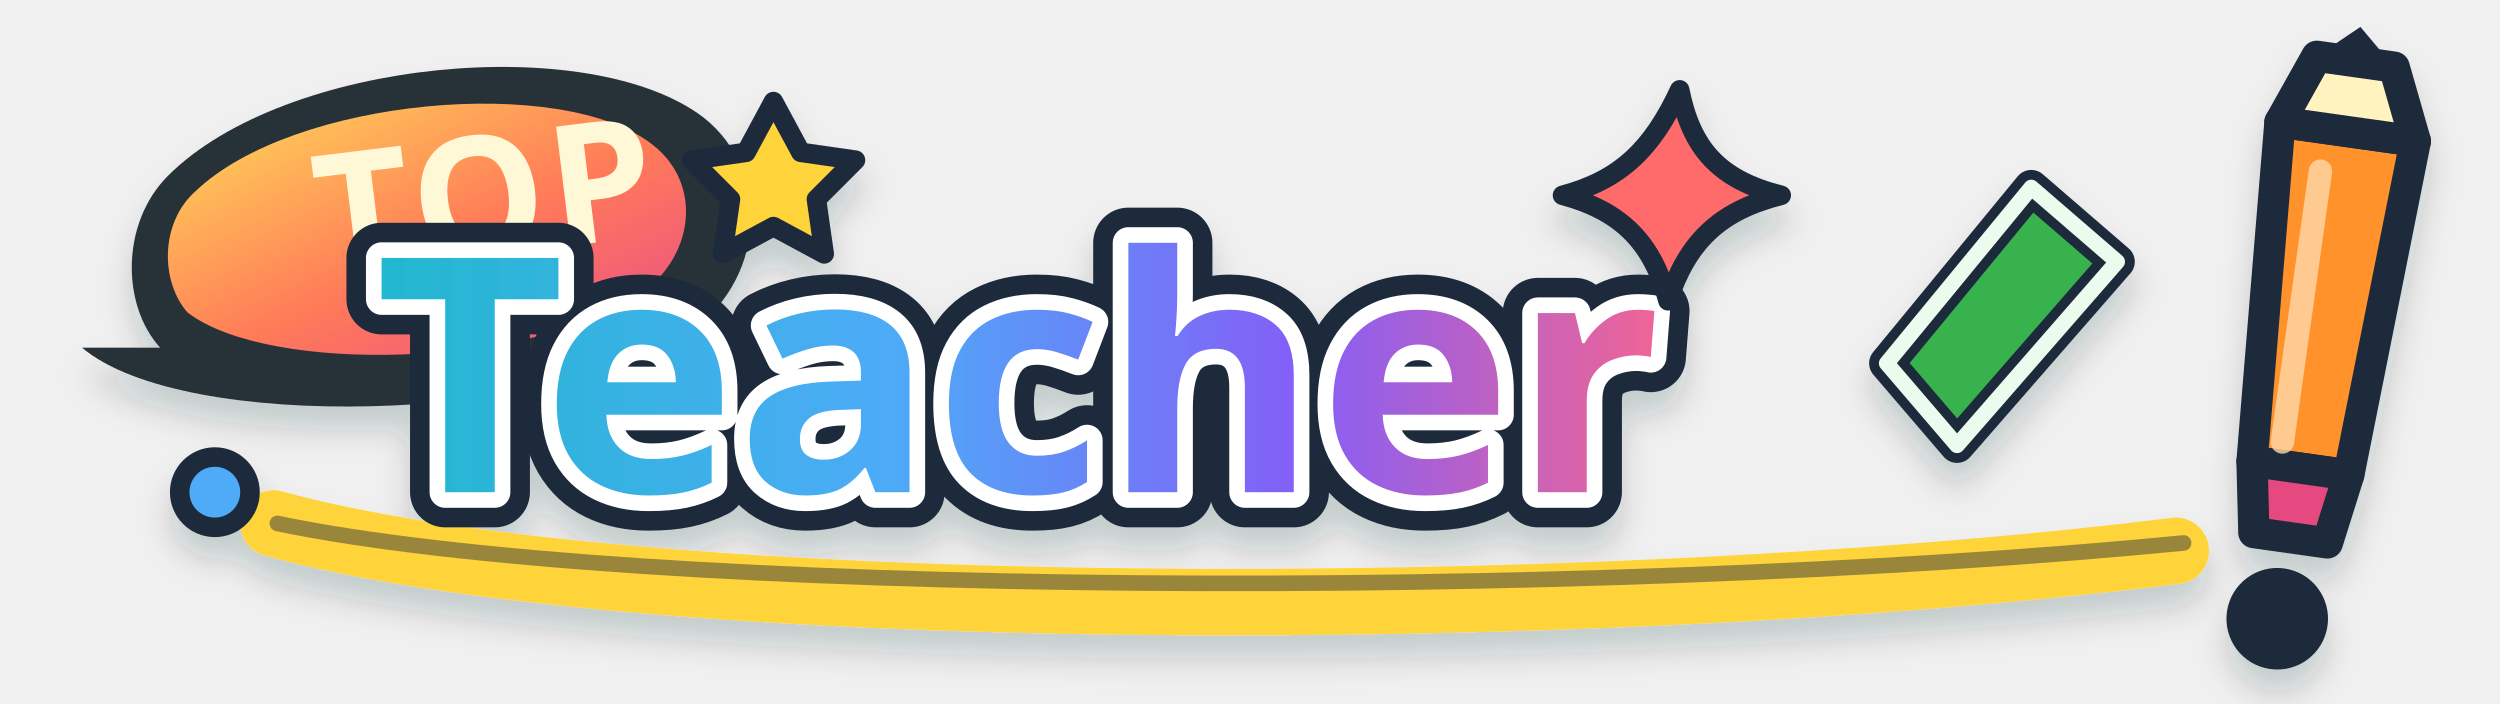
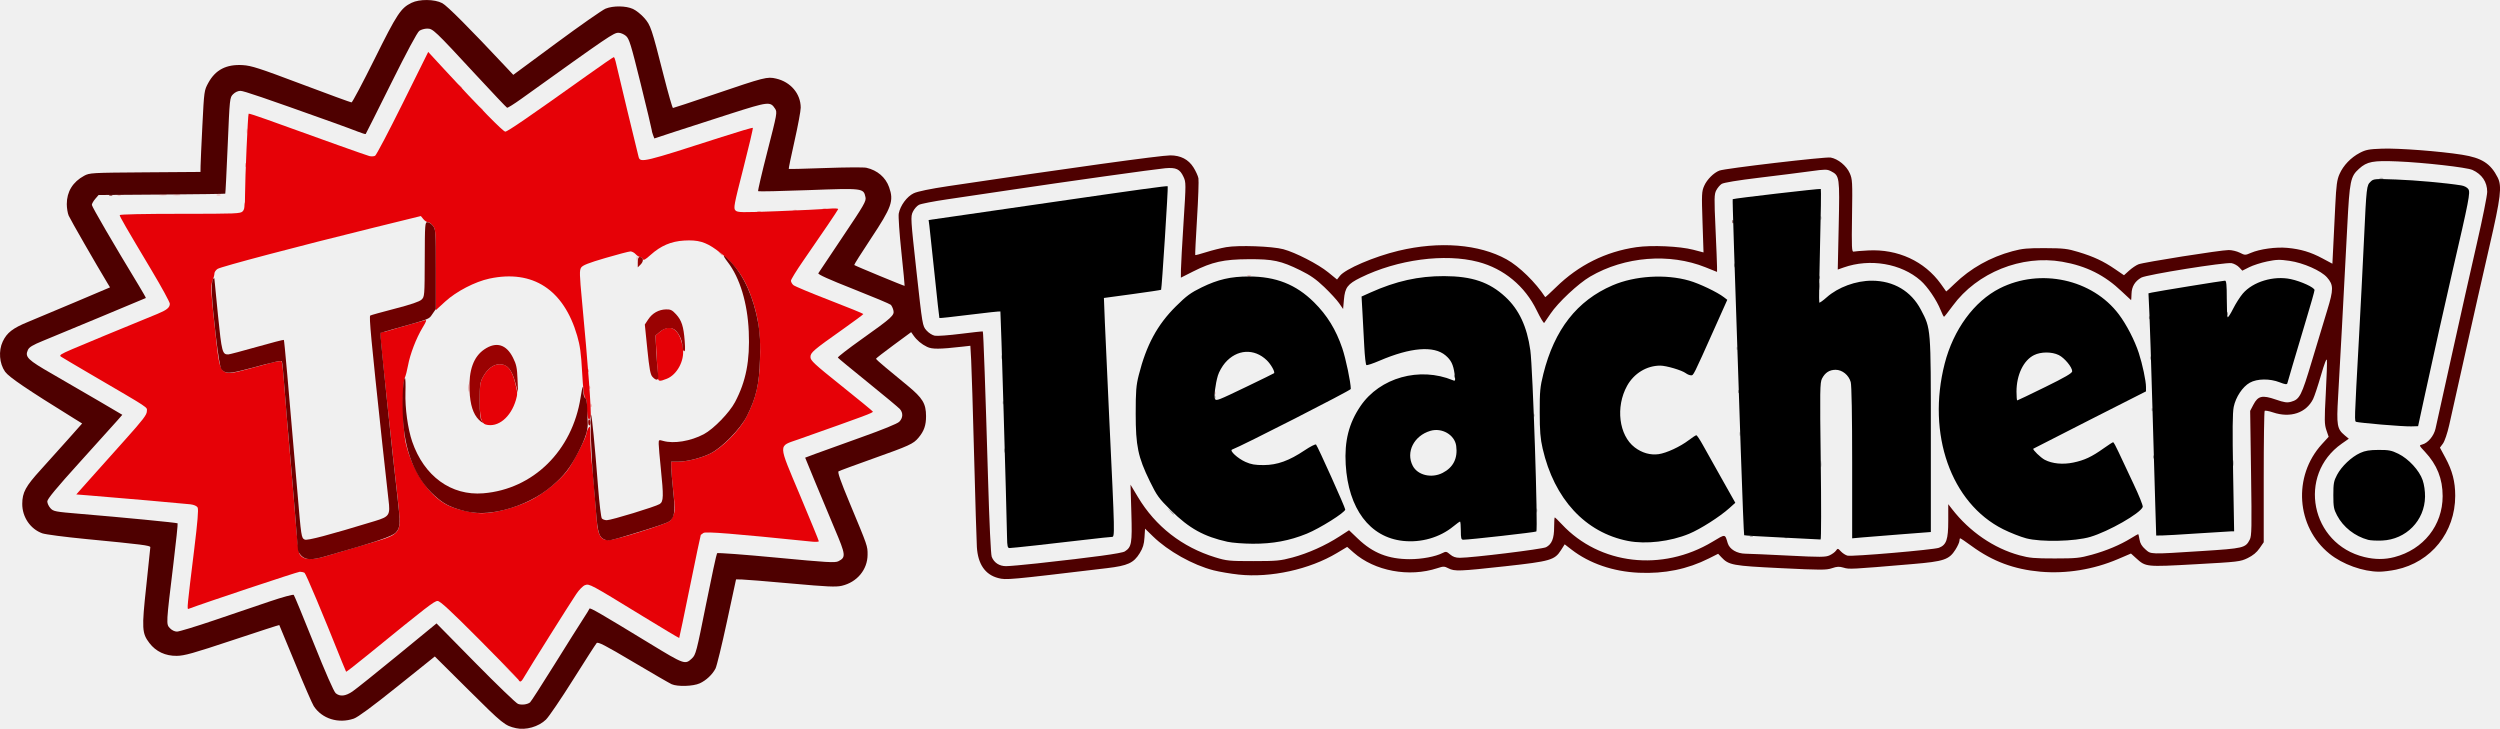
- <svg xmlns="http://www.w3.org/2000/svg" viewBox="0 0 640 180" role="img" aria-labelledby="title desc">
-   <defs>
-     <filter id="soft-shadow" x="-8%" y="-18%" width="116%" height="140%">
-       <feDropShadow dx="0" dy="6" stdDeviation="4" flood-color="#172033" flood-opacity=".18" />
-     </filter>
-     <linearGradient id="top-fill" x1="0" x2="1" y1="0" y2="1">
-       <stop offset="0" stop-color="#ffde59" />
-       <stop offset=".55" stop-color="#ff7a59" />
-       <stop offset="1" stop-color="#e84b8a" />
-     </linearGradient>
-     <linearGradient id="teacher-fill" x1="0" x2="1" y1="0" y2="0">
-       <stop offset="0" stop-color="#22b8cf" />
-       <stop offset=".4" stop-color="#4dabf7" />
-       <stop offset=".72" stop-color="#845ef7" />
-       <stop offset="1" stop-color="#f06595" />
-     </linearGradient>
-   </defs>
-   <g filter="url(#soft-shadow)">
-     <path d="M41 89c-10-11-10-32 2-44 30-30 108-37 137-15 18 14 16 43-5 56-34 22-128 25-154 3Z" fill="#263238" />
-     <path d="M48 80c-7-8-7-23 2-31 25-24 94-30 117-12 13 10 11 29-4 39-28 18-94 20-115 4Z" fill="url(#top-fill)" />
-     <text x="81" y="67" fill="#fff8d6" font-family="Arial Black, Impact, sans-serif" font-size="43" font-weight="900" letter-spacing="1" transform="rotate(-7 112 57)">TOP</text>
-     <path d="M70 134c90 25 334 26 487 7" fill="none" stroke="#ffd43b" stroke-linecap="round" stroke-width="17" />
-     <path d="M71 134c91 19 334 20 488 5" fill="none" stroke="#1e293b" stroke-linecap="round" stroke-width="4" opacity=".45" />
-     <text x="96" y="126" fill="#1e293b" font-family="Arial Black, Impact, sans-serif" font-size="84" font-weight="900" stroke="#1e293b" stroke-linejoin="round" stroke-width="18">Teacher</text>
-     <text x="96" y="126" fill="url(#teacher-fill)" font-family="Arial Black, Impact, sans-serif" font-size="84" font-weight="900" stroke="#ffffff" stroke-linejoin="round" stroke-width="8">Teacher</text>
-     <text x="96" y="126" fill="url(#teacher-fill)" font-family="Arial Black, Impact, sans-serif" font-size="84" font-weight="900">Teacher</text>
-     <path d="M520 48 542 67 501 114 483 93Z" fill="#37b24d" stroke="#1e293b" stroke-linejoin="round" stroke-width="9" />
-     <path d="M520 48 542 67 501 114 483 93Z" fill="none" stroke="#ebfbee" stroke-linejoin="round" stroke-width="4" />
-     <g transform="rotate(8 578 86)">
-       <path d="M576 31h35l-5 87h-25Z" fill="#ff922b" stroke="#1e293b" stroke-linejoin="round" stroke-width="8" />
-       <path d="M576 31h35l-8-18h-20Z" fill="#fff3bf" stroke="#1e293b" stroke-linejoin="round" stroke-width="8" />
-       <path d="M583 13h20l-10-9Z" fill="#1e293b" />
-       <path d="M581 118h25l-3 18h-19Z" fill="#e64980" stroke="#1e293b" stroke-linejoin="round" stroke-width="8" />
-       <circle cx="593" cy="157" r="13" fill="#1e293b" />
-       <path d="M588 42v70" stroke="#ffd8a8" stroke-linecap="round" stroke-width="6" opacity=".8" />
+ <svg xmlns="http://www.w3.org/2000/svg" width="633.285mm" height="184.614mm" viewBox="0 0 633.285 184.614" version="1.1" id="svg1" xml:space="preserve">
+   <defs id="defs1" />
+   <g id="layer1" transform="translate(-622.2972,-24.96529)">
+     <g id="g16">
+       <path style="fill:#eaa5a6" d="m 751.21,194.75 -2.106,-2.205 2.205,2.106 c 2.048,1.956 2.366,2.304 2.106,2.304 -0.055,0 -1.047,-0.992 -2.205,-2.205 z m 20.676,-67.145 c 0.017,-0.411 0.101,-0.495 0.213,-0.213 0.102,0.255 0.089,0.559 -0.028,0.676 -0.117,0.117 -0.201,-0.091 -0.185,-0.463 z m 158.044,-3.175 c 0.017,-0.411 0.101,-0.495 0.213,-0.213 0.102,0.255 0.089,0.559 -0.028,0.676 -0.117,0.117 -0.201,-0.091 -0.185,-0.463 z m -189.021,-1.205 c 0,-0.873 0.069,-1.23 0.153,-0.794 0.084,0.437 0.084,1.151 0,1.587 -0.084,0.437 -0.153,0.079 -0.153,-0.794 z m 30.623,-0.206 c 0.017,-0.411 0.101,-0.495 0.213,-0.213 0.102,0.255 0.089,0.559 -0.028,0.676 -0.117,0.117 -0.201,-0.091 -0.185,-0.463 z m -0.353,-4.233 c 0.017,-0.411 0.101,-0.495 0.213,-0.213 0.102,0.255 0.089,0.559 -0.028,0.676 -0.117,0.117 -0.201,-0.091 -0.185,-0.463 z M 938.281,94.769 c 0.243,-0.098 0.639,-0.098 0.882,0 0.243,0.098 0.044,0.178 -0.441,0.178 -0.485,0 -0.684,-0.08 -0.441,-0.178 z M 783.556,90.416 c 0,-0.485 0.08,-0.684 0.178,-0.441 0.098,0.243 0.098,0.639 0,0.882 -0.098,0.243 -0.178,0.044 -0.178,-0.441 z m 204.298,-0.244 c 0.343,-0.089 0.82,-0.084 1.058,0.013 0.239,0.097 -0.042,0.17 -0.624,0.163 -0.582,-0.007 -0.777,-0.086 -0.434,-0.176 z M 804.622,89.093 c -0.439,-0.56 -0.426,-0.572 0.133,-0.133 0.588,0.461 0.775,0.751 0.484,0.751 -0.073,0 -0.351,-0.278 -0.617,-0.617 z m 9.482,-10.552 c 0.243,-0.098 0.639,-0.098 0.882,0 0.243,0.098 0.044,0.178 -0.441,0.178 -0.485,0 -0.683,-0.08 -0.441,-0.178 z m 9.172,-0.353 c 0.243,-0.098 0.639,-0.098 0.882,0 0.243,0.098 0.044,0.178 -0.441,0.178 -0.485,0 -0.684,-0.08 -0.441,-0.178 z M 684.099,77.011 c 0,-0.679 0.073,-0.957 0.161,-0.617 0.089,0.34 0.089,0.895 0,1.235 -0.089,0.34 -0.161,0.062 -0.161,-0.617 z m 146.586,0.825 c 0.243,-0.098 0.639,-0.098 0.882,0 0.243,0.098 0.044,0.178 -0.441,0.178 -0.485,0 -0.684,-0.08 -0.441,-0.178 z M 652.201,74.3 c 0.255,-0.102 0.559,-0.089 0.676,0.028 0.117,0.117 -0.091,0.201 -0.463,0.185 -0.411,-0.017 -0.495,-0.101 -0.213,-0.213 z m 10.561,-0.008 c 0.437,-0.084 1.151,-0.084 1.587,0 0.437,0.084 0.079,0.153 -0.794,0.153 -0.873,0 -1.23,-0.069 -0.794,-0.153 z m 3.528,0 c 0.437,-0.084 1.151,-0.084 1.587,0 0.437,0.084 0.079,0.153 -0.794,0.153 -0.873,0 -1.23,-0.069 -0.794,-0.153 z m 10.936,0.015 c 0.243,-0.098 0.639,-0.098 0.882,0 0.243,0.098 0.044,0.178 -0.441,0.178 -0.485,0 -0.684,-0.08 -0.441,-0.178 z m 7.199,-7.527 c 0,-0.485 0.08,-0.684 0.178,-0.441 0.098,0.243 0.098,0.639 0,0.882 -0.098,0.243 -0.178,0.044 -0.178,-0.441 z m 0.366,-8.643 c 0.007,-0.582 0.086,-0.777 0.176,-0.434 0.089,0.343 0.084,0.819 -0.013,1.058 -0.097,0.239 -0.17,-0.042 -0.163,-0.624 z m 59.153,-5.733 c -0.439,-0.56 -0.426,-0.572 0.133,-0.133 0.34,0.266 0.617,0.544 0.617,0.617 0,0.29 -0.29,0.103 -0.751,-0.484 z m -5.292,-5.644 c -0.439,-0.56 -0.426,-0.572 0.133,-0.133 0.34,0.266 0.617,0.544 0.617,0.617 0,0.29 -0.29,0.103 -0.751,-0.484 z" id="path14" />
+       <path style="fill:#a29f9f" d="m 1074.476,161.084 c 0.255,-0.102 0.559,-0.089 0.676,0.028 0.117,0.117 -0.091,0.201 -0.463,0.185 -0.411,-0.017 -0.495,-0.101 -0.213,-0.213 z m -8.819,-0.353 c 0.255,-0.102 0.559,-0.089 0.676,0.028 0.117,0.117 -0.091,0.201 -0.463,0.185 -0.411,-0.017 -0.495,-0.101 -0.213,-0.213 z m -146.899,-6.197 -0.672,-0.794 0.794,0.672 c 0.746,0.632 0.954,0.915 0.672,0.915 -0.067,0 -0.424,-0.357 -0.794,-0.794 z m 92.693,-0.265 c 0,-0.485 0.08,-0.684 0.178,-0.441 0.098,0.243 0.098,0.639 0,0.882 -0.098,0.243 -0.178,0.044 -0.178,-0.441 z m 72,-11.818 c 0,-0.776 0.076,-1.052 0.161,-0.613 0.084,0.439 0.081,1.074 -0.01,1.411 -0.088,0.337 -0.157,-0.022 -0.153,-0.798 z m 104.415,-0.176 c 0,-0.679 0.073,-0.957 0.161,-0.617 0.089,0.34 0.089,0.895 0,1.235 -0.089,0.34 -0.161,0.062 -0.161,-0.617 z m -20.162,-1.617 c 0.017,-0.411 0.101,-0.495 0.213,-0.213 0.102,0.255 0.089,0.559 -0.028,0.676 -0.117,0.117 -0.201,-0.091 -0.185,-0.463 z m -291.014,-1.558 c 0,-0.485 0.08,-0.684 0.178,-0.441 0.098,0.243 0.098,0.639 0,0.882 -0.098,0.243 -0.178,0.044 -0.178,-0.441 z m 186.267,-4.233 c 0,-0.485 0.08,-0.684 0.178,-0.441 0.098,0.243 0.098,0.639 0,0.882 -0.098,0.243 -0.178,0.044 -0.178,-0.441 z m -52.239,-4.792 c 0.017,-0.411 0.101,-0.495 0.213,-0.213 0.102,0.255 0.089,0.559 -0.028,0.676 -0.117,0.117 -0.201,-0.091 -0.185,-0.463 z m 156.633,-1.411 c 0.017,-0.411 0.101,-0.495 0.213,-0.213 0.102,0.255 0.089,0.559 -0.028,0.676 -0.117,0.117 -0.201,-0.091 -0.185,-0.463 z m -291.042,-1.764 c 0.017,-0.411 0.101,-0.495 0.213,-0.213 0.102,0.255 0.089,0.559 -0.028,0.676 -0.117,0.117 -0.201,-0.091 -0.185,-0.463 z m 53.622,-1.411 c 0.017,-0.411 0.101,-0.495 0.213,-0.213 0.102,0.255 0.089,0.559 -0.028,0.676 -0.117,0.117 -0.201,-0.091 -0.185,-0.463 z m 132.644,-1.411 c 0.017,-0.411 0.101,-0.495 0.213,-0.213 0.102,0.255 0.089,0.559 -0.028,0.676 -0.117,0.117 -0.201,-0.091 -0.185,-0.463 z m -71.967,-3.881 c 0.017,-0.411 0.101,-0.495 0.213,-0.213 0.102,0.255 0.089,0.559 -0.028,0.676 -0.117,0.117 -0.201,-0.091 -0.185,-0.463 z m -114.625,-4.733 c 0,-0.485 0.08,-0.684 0.178,-0.441 0.098,0.243 0.098,0.639 0,0.882 -0.098,0.243 -0.178,0.044 -0.178,-0.441 z m 291.014,0.147 c 0.017,-0.411 0.101,-0.495 0.213,-0.213 0.102,0.255 0.089,0.559 -0.028,0.676 -0.117,0.117 -0.201,-0.091 -0.185,-0.463 z m -104.775,-2.469 c 0.017,-0.411 0.101,-0.495 0.213,-0.213 0.102,0.255 0.089,0.559 -0.028,0.676 -0.117,0.117 -0.201,-0.091 -0.185,-0.463 z m 104.422,-7.761 c 0.017,-0.411 0.101,-0.495 0.213,-0.213 0.102,0.255 0.089,0.559 -0.028,0.676 -0.117,0.117 -0.201,-0.091 -0.185,-0.463 z m 19.756,-1.058 c 0.017,-0.411 0.101,-0.495 0.213,-0.213 0.102,0.255 0.089,0.559 -0.028,0.676 -0.117,0.117 -0.201,-0.091 -0.185,-0.463 z m -103.296,-6.85 c 0,-0.873 0.069,-1.23 0.153,-0.794 0.084,0.437 0.084,1.151 0,1.587 -0.084,0.437 -0.153,0.079 -0.153,-0.794 z m -0.068,-2.322 c 0.017,-0.411 0.101,-0.495 0.213,-0.213 0.102,0.255 0.089,0.559 -0.028,0.676 -0.117,0.117 -0.201,-0.091 -0.185,-0.463 z m -21.492,-2.969 c 0,-0.485 0.08,-0.684 0.178,-0.441 0.098,0.243 0.098,0.639 0,0.882 -0.098,0.243 -0.178,0.044 -0.178,-0.441 z M 1083.417,80.186 c 0,-0.485 0.08,-0.684 0.178,-0.441 0.098,0.243 0.098,0.639 0,0.882 -0.098,0.243 -0.178,0.044 -0.178,-0.441 z m 141.673,-10.111 c 0.243,-0.098 0.639,-0.098 0.882,0 0.242,0.098 0.044,0.178 -0.441,0.178 -0.485,0 -0.683,-0.08 -0.441,-0.178 z" id="path13" />
+       <path style="fill:#e60107" d="m 753.605,197.131 c -0.163,-0.292 -4.644,-4.895 -9.957,-10.231 -7.262,-7.292 -9.87,-9.701 -10.503,-9.701 -0.828,0 -2.691,1.438 -17.317,13.361 -3.167,2.582 -5.801,4.641 -5.852,4.575 -0.051,-0.066 -0.506,-1.152 -1.01,-2.414 -4.993,-12.49 -9.168,-22.419 -9.523,-22.644 -0.239,-0.152 -0.77,-0.278 -1.181,-0.281 -0.539,-0.004 -24.414,7.955 -28.204,9.402 -0.425,0.162 -0.387,-0.235 1.448,-15.176 0.841,-6.847 1.102,-10.022 0.86,-10.474 -0.221,-0.413 -0.89,-0.715 -1.845,-0.834 -1.416,-0.176 -19.038,-1.717 -25.783,-2.254 l -3.118,-0.248 3.471,-3.898 c 1.909,-2.144 5.932,-6.644 8.939,-9.999 4.487,-5.006 5.468,-6.291 5.468,-7.16 0,-1.169 1.354,-0.279 -14.64,-9.629 -3.59,-2.098 -6.795,-3.998 -7.122,-4.222 -0.504,-0.344 -0.068,-0.633 2.822,-1.876 2.829,-1.216 12.414,-5.184 21.586,-8.934 2.384,-0.975 3.176,-1.618 3.173,-2.579 -10e-4,-0.406 -2.088,-4.232 -4.637,-8.5 -6.476,-10.843 -8.061,-13.589 -8.061,-13.963 0,-0.193 6.205,-0.325 15.291,-0.325 14.366,0 15.326,-0.039 15.875,-0.645 0.461,-0.509 0.584,-1.383 0.584,-4.142 0,-4.172 0.716,-20.376 0.91,-20.577 0.074,-0.077 2.162,0.593 4.64,1.49 14.149,5.123 25.185,9.054 25.964,9.25 0.49,0.123 1.138,0.085 1.441,-0.085 0.303,-0.169 3.452,-6.155 6.998,-13.302 l 6.448,-12.993 4.022,4.362 c 9.023,9.786 14.942,15.827 15.505,15.827 0.564,0 6.11,-3.809 20.803,-14.288 3.537,-2.522 6.537,-4.586 6.667,-4.586 0.13,0 0.338,0.476 0.464,1.058 0.315,1.463 5.622,23.492 5.843,24.253 0.437,1.506 1.294,1.299 21.058,-5.082 4.233,-1.367 7.774,-2.407 7.868,-2.313 0.095,0.095 -0.988,4.708 -2.405,10.252 -2.396,9.374 -2.536,10.121 -1.994,10.664 0.534,0.535 1.433,0.551 10.76,0.189 5.597,-0.217 11.348,-0.495 12.779,-0.616 1.631,-0.138 2.553,-0.092 2.469,0.122 -0.146,0.376 -4.044,6.132 -8.864,13.087 -1.698,2.45 -3.087,4.713 -3.087,5.028 0,0.316 0.278,0.814 0.617,1.107 0.34,0.293 4.467,2.019 9.172,3.836 4.705,1.816 8.552,3.387 8.549,3.49 -0.003,0.103 -2.251,1.775 -4.995,3.716 -7.771,5.494 -8.404,6.036 -8.404,7.188 0,0.877 0.948,1.756 7.849,7.275 4.317,3.452 7.894,6.389 7.949,6.526 0.122,0.304 -1.453,0.892 -18.916,7.069 -5.124,1.812 -5.159,0.745 0.456,14.113 2.628,6.258 4.779,11.506 4.779,11.662 0,0.157 -0.754,0.208 -1.676,0.113 -20.116,-2.06 -27.015,-2.611 -27.554,-2.2 -0.319,0.243 -0.619,0.46 -0.667,0.482 -0.048,0.022 -1.277,5.887 -2.732,13.033 -1.455,7.146 -2.686,13.033 -2.735,13.081 -0.05,0.048 -4.218,-2.439 -9.262,-5.528 -13.329,-8.162 -13.489,-8.248 -14.593,-7.859 -0.523,0.184 -1.495,1.17 -2.226,2.258 -1.708,2.542 -11.921,18.795 -13.017,20.715 -0.928,1.625 -1.193,1.781 -1.645,0.972 z m -49.12,-31.175 c 1.257,-0.363 4.19,-1.23 6.519,-1.926 2.328,-0.696 5.662,-1.681 7.408,-2.189 4.085,-1.188 5.115,-2.16 5.115,-4.828 0,-1.007 -0.234,-3.743 -0.519,-6.08 -0.837,-6.845 -4.41,-40.452 -4.418,-41.555 -0.001,-0.146 0.231,-0.265 0.515,-0.265 0.284,0 1.197,-0.221 2.028,-0.492 0.831,-0.27 3.02,-0.911 4.863,-1.424 1.843,-0.513 3.631,-1.017 3.973,-1.121 0.48,-0.146 0.339,0.278 -0.621,1.865 -1.609,2.659 -3.179,6.746 -3.702,9.638 -0.228,1.261 -0.6,2.674 -0.826,3.14 -0.714,1.47 -0.539,13.072 0.248,16.439 1.64,7.014 5.877,13.364 10.486,15.716 2.171,1.108 6.339,2.099 8.822,2.099 3.153,0 8.432,-1.386 12.096,-3.176 3.322,-1.623 7.664,-5.11 9.579,-7.692 1.422,-1.918 4.741,-8.322 4.76,-9.184 0.007,-0.322 0.239,-0.982 0.517,-1.467 0.464,-0.811 0.505,-0.611 0.517,2.502 0.007,1.861 0.162,4.639 0.344,6.174 0.299,2.512 0.591,5.871 1.299,14.91 0.281,3.59 1.057,4.801 3.038,4.745 1.802,-0.051 14.363,-3.984 15.406,-4.824 0.273,-0.22 0.711,-0.913 0.973,-1.542 0.405,-0.968 0.396,-1.877 -0.055,-5.943 -0.293,-2.64 -0.532,-5.42 -0.532,-6.178 v -1.377 l 1.676,-0.005 c 2.26,-0.007 5.709,-0.855 8.121,-1.995 3.038,-1.437 7.452,-5.867 9.207,-9.239 2.406,-4.625 3.283,-8.216 3.487,-14.287 0.215,-6.363 -0.277,-10.404 -1.85,-15.219 -1.932,-5.911 -4.535,-9.568 -9.225,-12.96 -2.745,-1.985 -4.64,-2.523 -8.15,-2.313 -3.296,0.197 -5.909,1.318 -8.499,3.647 -1.339,1.204 -1.794,1.447 -1.95,1.042 -0.112,-0.291 -0.421,-0.528 -0.688,-0.528 -0.267,0 -0.773,-0.318 -1.124,-0.706 -0.351,-0.388 -0.942,-0.706 -1.312,-0.706 -0.371,0 -3.221,0.747 -6.335,1.66 -4.316,1.266 -5.782,1.844 -6.169,2.435 -0.445,0.679 -0.418,1.728 0.221,8.482 1.536,16.244 2.433,28.303 2.176,29.262 -0.417,1.56 -0.909,0.354 -0.92,-2.253 -0.005,-1.371 -0.175,-2.321 -0.445,-2.487 -0.296,-0.183 -0.544,-2.239 -0.775,-6.425 -0.269,-4.877 -0.53,-6.813 -1.26,-9.318 -3.404,-11.686 -11.241,-16.798 -22.195,-14.477 -3.661,0.776 -8.416,3.239 -11.229,5.817 l -2.381,2.183 V 93.317 c 0,-9.799 -0.03,-10.252 -0.731,-11.144 -0.402,-0.511 -0.972,-0.93 -1.266,-0.93 -0.294,0 -0.818,-0.349 -1.164,-0.776 l -0.629,-0.776 -11.952,2.942 c -18.993,4.675 -38.669,9.873 -39.545,10.447 -0.443,0.29 -0.805,0.822 -0.805,1.182 0,0.36 -0.217,1.19 -0.482,1.844 -0.515,1.271 -0.423,2.698 1.008,15.653 0.916,8.29 1.176,8.526 7.515,6.821 2.271,-0.611 5.162,-1.388 6.423,-1.727 1.261,-0.339 2.407,-0.51 2.546,-0.38 0.139,0.13 0.421,2.536 0.626,5.346 0.353,4.834 1.35,16.676 2.124,25.218 0.193,2.134 0.594,6.955 0.89,10.714 0.296,3.758 0.694,7.125 0.885,7.481 0.822,1.535 2.766,1.757 6.343,0.724 z m 40.877,-33.44 c -1.172,-0.314 -1.55,-1.841 -1.55,-6.26 0,-3.725 0.099,-4.451 0.778,-5.722 1.122,-2.098 2.694,-3.308 4.298,-3.308 1.939,0 3.039,1.321 3.899,4.681 0.628,2.456 0.646,2.87 0.193,4.395 -1.305,4.394 -4.544,7.035 -7.618,6.213 z m 43.566,-12.202 c -0.021,-0.631 -0.163,-3.217 -0.316,-5.747 l -0.277,-4.6 1.136,-0.956 c 2.752,-2.316 5.187,-0.5 5.83,4.35 0.396,2.984 -1.51,6.516 -4.067,7.54 -1.977,0.791 -2.262,0.719 -2.307,-0.586 z" id="path12" />
+       <path style="fill:#9a0202" d="m 771.294,131.891 c 0,-0.473 0.127,-0.781 0.282,-0.685 0.155,0.096 0.282,0.483 0.282,0.859 0,0.377 -0.127,0.685 -0.282,0.685 -0.155,0 -0.282,-0.387 -0.282,-0.859 z m -27.693,-0.588 c -1.456,-1.456 -2.209,-3.816 -2.365,-7.413 -0.223,-5.144 1.02,-8.584 3.771,-10.438 2.988,-2.014 5.545,-1.267 7.234,2.112 0.867,1.734 1.04,2.555 1.154,5.468 l 0.134,3.428 -0.715,-2.629 c -0.891,-3.276 -2.023,-4.603 -3.925,-4.603 -1.604,0 -3.176,1.21 -4.298,3.308 -0.684,1.279 -0.778,1.991 -0.778,5.899 0,3.248 0.13,4.601 0.484,5.027 0.694,0.837 0.182,0.721 -0.696,-0.158 z m 43.952,-10.906 c -0.508,-0.562 -0.776,-2.022 -1.278,-6.967 l -0.635,-6.256 0.869,-1.314 c 1.043,-1.576 2.646,-2.473 4.506,-2.522 1.147,-0.03 1.56,0.172 2.546,1.249 1.408,1.537 1.9,3.065 2.183,6.785 0.157,2.061 0.106,2.723 -0.195,2.537 -0.224,-0.138 -0.407,-0.711 -0.407,-1.272 0,-1.243 -0.602,-2.724 -1.54,-3.788 -0.983,-1.115 -2.69,-1.048 -4.128,0.162 l -1.136,0.955 0.217,4.248 c 0.12,2.336 0.322,4.843 0.449,5.571 0.269,1.538 -0.371,1.808 -1.453,0.612 z m -3.7,-29.021 c 0,-0.944 0.152,-1.313 0.54,-1.313 0.906,0 1.027,1.059 0.214,1.872 l -0.755,0.755 z" id="path11" />
+       <path style="fill:#6e0000" d="m 698.641,165.75 c -0.476,-0.476 -0.868,-1.151 -0.871,-1.499 -0.003,-0.348 -0.322,-4.364 -0.71,-8.924 -0.388,-4.56 -0.865,-10.275 -1.06,-12.7 -0.195,-2.425 -0.509,-5.997 -0.698,-7.938 -0.189,-1.94 -0.585,-6.761 -0.88,-10.712 -0.295,-3.952 -0.614,-7.311 -0.709,-7.464 -0.184,-0.297 -1.123,-0.09 -8.582,1.891 -4.871,1.294 -5.726,1.301 -6.757,0.06 -0.324,-0.39 -0.838,-3.529 -1.467,-8.944 -1.021,-8.802 -1.216,-12.937 -0.651,-13.812 0.188,-0.291 0.344,-0.37 0.347,-0.176 0.002,0.194 0.416,4.401 0.918,9.349 0.942,9.283 1.104,9.896 2.595,9.867 0.302,-0.006 3.565,-0.867 7.251,-1.913 3.685,-1.046 6.761,-1.842 6.833,-1.77 0.123,0.123 1.08,10.857 3.382,37.912 1.041,12.242 1.036,12.207 1.9,12.669 0.603,0.323 6.051,-1.116 17.812,-4.703 3.656,-1.115 3.891,-1.487 3.41,-5.404 -0.185,-1.506 -0.89,-7.897 -1.568,-14.203 -2.855,-26.582 -3.384,-32.228 -3.043,-32.439 0.191,-0.118 3.013,-0.904 6.272,-1.748 4.026,-1.042 6.177,-1.774 6.71,-2.282 0.771,-0.736 0.785,-0.911 0.815,-10.186 0.029,-8.968 0.063,-9.437 0.689,-9.437 0.362,0 0.988,0.418 1.39,0.93 0.701,0.891 0.731,1.346 0.731,11.005 v 10.076 l -0.885,1.277 c -0.946,1.365 -0.269,1.107 -10.404,3.959 -1.455,0.409 -2.69,0.774 -2.744,0.811 -0.152,0.104 2.968,30.163 4.339,41.807 0.767,6.514 0.715,7.53 -0.449,8.763 -0.942,0.997 -4.687,2.26 -18.072,6.091 -3.199,0.916 -4.774,0.858 -5.845,-0.212 z m 76.854,-4.085 c -1.438,-0.563 -1.797,-1.705 -2.22,-7.043 -0.223,-2.813 -0.56,-6.782 -0.749,-8.819 -0.432,-4.651 -0.815,-16.121 -0.528,-15.846 0.241,0.232 0.952,7.499 1.809,18.489 0.318,4.073 0.743,7.605 0.946,7.849 0.202,0.244 0.766,0.443 1.252,0.443 1.138,0 12.36,-3.429 13.405,-4.096 0.973,-0.621 1.012,-1.946 0.268,-9.133 -0.281,-2.716 -0.516,-5.444 -0.522,-6.061 -0.01,-1.099 0.013,-1.115 1.134,-0.794 2.686,0.77 6.965,0.063 10.295,-1.703 2.461,-1.305 6.477,-5.431 7.897,-8.113 2.792,-5.274 3.811,-10.507 3.487,-17.902 -0.315,-7.177 -2.248,-13.575 -5.303,-17.551 -1.647,-2.143 -1.202,-2.161 0.8,-0.033 3.345,3.555 5.786,9.068 6.925,15.643 0.439,2.532 0.54,4.732 0.416,8.996 -0.186,6.378 -0.948,9.693 -3.308,14.389 -1.638,3.261 -6.401,8.104 -9.362,9.52 -2.415,1.155 -5.86,2.008 -8.14,2.015 l -1.676,0.005 6.5e-4,1.323 c 3.6e-4,0.728 0.233,3.524 0.517,6.215 0.54,5.121 0.378,6.45 -0.916,7.524 -0.526,0.437 -3.356,1.406 -10.008,3.428 -5.006,1.522 -5.491,1.617 -6.418,1.254 z m -36.205,-7.427 c -3.206,-0.914 -4.675,-1.702 -6.896,-3.699 -4.959,-4.459 -7.702,-11.361 -8.062,-20.29 -0.19,-4.722 0.084,-9.494 0.547,-9.495 0.13,-4.2e-4 0.185,1.624 0.123,3.61 -0.124,3.946 0.604,9.254 1.709,12.467 3.018,8.772 9.877,13.758 18.009,13.093 12.651,-1.035 22.559,-10.792 24.652,-24.277 0.462,-2.976 0.722,-3.5 0.722,-1.452 0,0.838 0.184,1.502 0.441,1.587 0.287,0.096 0.463,0.999 0.505,2.587 0.036,1.342 0.097,2.996 0.137,3.675 0.106,1.811 -0.599,4.029 -2.356,7.408 -2.138,4.113 -3.546,5.925 -6.678,8.598 -3.267,2.787 -7.477,4.908 -12.041,6.066 -4.091,1.038 -7.466,1.076 -10.813,0.122 z M 650.084,74.3 c 0.255,-0.102 0.559,-0.089 0.676,0.028 0.117,0.117 -0.091,0.201 -0.463,0.185 -0.411,-0.017 -0.495,-0.101 -0.213,-0.213 z" id="path10" />
+       <path style="fill:#4e0000;fill-opacity:1" d="m 752.985,209.415 c -2.784,-0.625 -3.323,-1.058 -11.859,-9.534 l -8.684,-8.622 -9.484,7.605 c -6.357,5.097 -9.999,7.781 -11.046,8.14 -3.895,1.334 -8.044,0.037 -10.138,-3.169 -0.38,-0.582 -2.484,-5.424 -4.676,-10.76 -2.192,-5.336 -4.016,-9.736 -4.054,-9.779 -0.038,-0.043 -5.378,1.689 -11.868,3.849 -9.954,3.313 -12.159,3.932 -14.101,3.958 -2.871,0.039 -5.286,-1.091 -6.924,-3.237 -1.906,-2.499 -1.97,-3.645 -0.81,-14.37 0.567,-5.239 1.032,-9.701 1.035,-9.916 0.005,-0.434 -2.052,-0.696 -16.399,-2.082 -5.239,-0.506 -10.172,-1.152 -10.963,-1.434 -3.018,-1.078 -5.093,-4.122 -5.08,-7.455 0.011,-2.895 0.844,-4.437 4.662,-8.629 1.825,-2.004 4.936,-5.466 6.913,-7.692 l 3.595,-4.049 -2.008,-1.243 c -11.97,-7.408 -16.564,-10.523 -17.514,-11.875 -1.454,-2.069 -1.703,-5.276 -0.593,-7.638 1.055,-2.244 2.557,-3.406 6.45,-4.991 1.787,-0.728 7.182,-2.99 11.988,-5.028 l 8.739,-3.705 -0.671,-1.112 c -2.902,-4.806 -9.417,-16.148 -9.802,-17.064 -0.263,-0.624 -0.477,-1.939 -0.477,-2.922 0,-3.141 1.522,-5.618 4.41,-7.176 1.368,-0.738 1.841,-0.765 15.434,-0.865 l 14.023,-0.103 0.019,-1.484 c 0.01,-0.816 0.219,-5.456 0.463,-10.31 0.438,-8.714 0.457,-8.85 1.481,-10.733 1.823,-3.352 4.574,-4.778 8.739,-4.53 2.189,0.131 4.181,0.774 14.859,4.8 6.782,2.557 12.498,4.649 12.702,4.649 0.204,0 2.83,-4.951 5.837,-11.003 5.699,-11.471 6.631,-12.887 9.359,-14.224 2.009,-0.984 5.843,-0.942 7.791,0.086 1.238,0.653 6.859,6.294 16.204,16.259 l 1.781,1.899 10.959,-8.092 c 6.027,-4.451 11.619,-8.356 12.425,-8.679 1.941,-0.777 5.134,-0.742 6.934,0.076 0.784,0.356 2.066,1.376 2.85,2.266 1.633,1.856 1.859,2.524 4.931,14.62 1.146,4.51 2.203,8.201 2.351,8.202 0.147,8.59e-4 4.751,-1.523 10.231,-3.387 13.085,-4.451 13.617,-4.586 15.908,-4.058 3.684,0.849 6.215,3.839 6.223,7.352 0.002,0.821 -0.704,4.625 -1.568,8.453 -0.865,3.828 -1.522,7.011 -1.46,7.072 0.061,0.061 4.241,-0.039 9.288,-0.224 5.047,-0.185 9.712,-0.214 10.368,-0.066 2.783,0.63 4.88,2.423 5.764,4.929 1.229,3.483 0.676,5.036 -4.642,13.056 -2.378,3.586 -4.266,6.577 -4.195,6.648 0.203,0.203 12.687,5.369 12.767,5.283 0.039,-0.042 -0.332,-3.904 -0.824,-8.58 -0.493,-4.677 -0.793,-9.054 -0.666,-9.727 0.382,-2.037 2.078,-4.337 3.797,-5.149 0.986,-0.466 4.137,-1.116 8.771,-1.81 30.059,-4.501 53.864,-7.797 56.231,-7.787 2.624,0.011 4.574,1.023 5.85,3.034 0.582,0.918 1.151,2.164 1.265,2.769 0.113,0.605 -0.047,5.204 -0.356,10.22 -0.309,5.016 -0.512,9.17 -0.451,9.231 0.061,0.061 1.315,-0.272 2.787,-0.739 1.472,-0.467 3.746,-1.036 5.052,-1.264 3.112,-0.542 11.655,-0.236 14.466,0.518 3.104,0.833 8.846,3.79 11.392,5.867 l 2.22,1.811 0.726,-0.923 c 1.382,-1.757 8.707,-4.893 14.865,-6.363 10.361,-2.475 20.389,-1.676 27.358,2.18 3.199,1.77 7.384,5.861 9.785,9.565 0.038,0.058 1.29,-1.089 2.782,-2.548 5.686,-5.558 12.527,-8.965 20.275,-10.098 3.886,-0.568 11.023,-0.249 14.445,0.645 l 2.601,0.68 -0.255,-7.667 c -0.238,-7.151 -0.209,-7.771 0.432,-9.221 0.703,-1.588 2.416,-3.3 3.848,-3.845 1.472,-0.56 26.912,-3.543 28.181,-3.305 1.887,0.354 4.002,2.085 4.827,3.949 0.681,1.539 0.715,2.164 0.587,10.824 -0.119,8.037 -0.069,9.174 0.394,9.06 0.291,-0.072 1.958,-0.206 3.704,-0.298 7.496,-0.396 14.26,2.72 18.393,8.471 0.725,1.009 1.339,1.872 1.363,1.917 0.024,0.045 0.987,-0.835 2.139,-1.956 4.014,-3.904 9.027,-6.724 14.641,-8.238 2.501,-0.674 3.819,-0.799 8.267,-0.778 4.689,0.021 5.649,0.132 8.426,0.972 3.877,1.173 6.35,2.328 9.289,4.34 l 2.272,1.555 1.298,-1.173 c 0.714,-0.645 1.773,-1.362 2.354,-1.593 1.325,-0.528 20.865,-3.617 22.878,-3.617 0.819,0 2.086,0.305 2.817,0.677 1.292,0.659 1.369,0.66 2.809,0.036 2.231,-0.967 6.34,-1.533 9.204,-1.267 3.424,0.318 5.925,1.066 8.911,2.665 l 2.524,1.351 0.214,-4.289 c 0.117,-2.359 0.35,-7.076 0.516,-10.482 0.252,-5.163 0.43,-6.484 1.072,-7.938 0.97,-2.197 2.873,-4.185 5.145,-5.374 1.52,-0.796 2.304,-0.943 5.672,-1.064 4.119,-0.148 14.625,0.652 20.228,1.541 4.992,0.792 7.225,2.218 9.017,5.759 1.127,2.227 0.8,4.968 -2.093,17.502 -1.477,6.403 -4.189,18.389 -6.026,26.635 -1.837,8.246 -3.71,16.625 -4.162,18.619 -0.466,2.051 -1.153,4.073 -1.583,4.655 l -0.76,1.028 1.389,2.577 c 1.771,3.286 2.483,6.048 2.483,9.633 0,9.222 -6.091,16.816 -14.993,18.693 -1.358,0.286 -3.263,0.521 -4.233,0.521 -4.129,0 -9.288,-1.857 -12.618,-4.543 -8.453,-6.816 -9.341,-19.649 -1.921,-27.768 l 1.702,-1.862 -0.568,-1.674 c -0.506,-1.49 -0.523,-2.507 -0.157,-9.277 0.226,-4.182 0.354,-8.001 0.284,-8.486 -0.081,-0.563 -0.626,0.842 -1.506,3.881 -0.758,2.619 -1.655,5.318 -1.994,5.997 -1.758,3.523 -5.765,4.859 -10.144,3.383 -1.031,-0.348 -1.984,-0.523 -2.117,-0.389 -0.133,0.134 -0.242,7.675 -0.242,16.759 v 16.516 l -1.058,1.533 c -0.722,1.046 -1.675,1.833 -2.999,2.477 -1.872,0.91 -2.339,0.965 -13.255,1.568 -12.601,0.696 -12.535,0.703 -15.023,-1.545 l -1.296,-1.171 -3.314,1.416 c -6.18,2.641 -13.093,3.762 -19.628,3.185 -6.658,-0.588 -12.096,-2.615 -17.39,-6.481 -1.485,-1.085 -2.795,-1.973 -2.91,-1.973 -0.115,0 -0.21,0.286 -0.21,0.636 0,0.35 -0.458,1.359 -1.018,2.242 -1.604,2.529 -2.903,2.967 -10.8,3.636 -15.828,1.343 -16.061,1.355 -17.494,0.925 -1.123,-0.336 -1.675,-0.312 -2.975,0.129 -1.437,0.488 -2.732,0.487 -12.965,-0.011 -12.249,-0.596 -13.164,-0.765 -15.059,-2.781 l -0.809,-0.861 -2.337,1.175 c -5.442,2.737 -11.243,3.922 -17.767,3.63 -6.48,-0.29 -12.493,-2.356 -17.016,-5.847 l -1.754,-1.354 -0.94,1.482 c -1.588,2.504 -2.664,2.816 -14.072,4.07 -11.659,1.283 -12.886,1.328 -14.425,0.532 -1.046,-0.541 -1.282,-0.545 -2.795,-0.046 -7.195,2.372 -15.915,0.745 -21.255,-3.966 l -1.61,-1.421 -2.617,1.566 c -6.935,4.15 -16.814,6.316 -24.857,5.45 -2.039,-0.22 -4.902,-0.705 -6.362,-1.078 -5.252,-1.343 -11.537,-4.866 -15.379,-8.618 l -1.988,-1.942 -0.143,2.246 c -0.109,1.717 -0.393,2.65 -1.201,3.959 -1.544,2.498 -3.012,3.172 -8.281,3.801 -25.198,3.006 -25.544,3.037 -27.575,2.51 -3.306,-0.857 -5.14,-3.529 -5.403,-7.87 -0.091,-1.499 -0.406,-11.933 -0.7,-23.186 -0.294,-11.254 -0.628,-22.109 -0.742,-24.123 l -0.207,-3.662 -1.991,0.225 c -5.867,0.664 -7.661,0.676 -8.965,0.058 -1.399,-0.664 -2.607,-1.682 -3.481,-2.934 l -0.56,-0.802 -4.446,3.272 c -2.445,1.799 -4.452,3.359 -4.459,3.465 -0.007,0.107 1.058,1.079 2.368,2.16 1.31,1.081 3.865,3.193 5.678,4.692 3.793,3.137 4.621,4.512 4.633,7.694 0.009,2.318 -0.511,3.797 -1.923,5.472 -1.316,1.561 -2.229,1.979 -11.672,5.342 -4.474,1.593 -8.326,3.015 -8.56,3.16 -0.306,0.189 0.478,2.432 2.797,8 4.628,11.111 4.55,10.888 4.547,13.121 -0.006,3.772 -2.675,6.985 -6.544,7.877 -1.49,0.343 -3.62,0.246 -12.876,-0.588 -6.1,-0.55 -11.724,-1.006 -12.497,-1.015 l -1.406,-0.016 -2.319,10.76 c -1.275,5.918 -2.573,11.239 -2.883,11.825 -0.818,1.545 -2.365,2.998 -3.981,3.74 -1.665,0.764 -5.634,0.888 -7.127,0.224 -0.543,-0.242 -4.943,-2.788 -9.779,-5.659 -7.068,-4.195 -8.876,-5.13 -9.216,-4.764 -0.233,0.25 -2.917,4.424 -5.966,9.275 -3.049,4.851 -6.146,9.403 -6.882,10.116 -1.868,1.809 -5.094,2.729 -7.596,2.167 z m 3.587,-6.531 c 0.227,-0.178 3.002,-4.482 6.166,-9.565 3.165,-5.083 6.432,-10.273 7.26,-11.534 0.828,-1.261 1.558,-2.45 1.623,-2.641 0.112,-0.333 2.607,1.11 15.231,8.802 8.833,5.383 8.988,5.437 10.72,3.806 0.98,-0.923 1.153,-1.588 3.569,-13.67 1.397,-6.985 2.658,-12.827 2.804,-12.983 0.146,-0.156 6.907,0.349 15.026,1.12 12.938,1.23 14.878,1.342 15.708,0.913 1.942,-1.004 1.876,-1.572 -0.955,-8.236 -1.287,-3.03 -3.494,-8.319 -4.904,-11.753 l -2.564,-6.244 2.7,-1.013 c 1.485,-0.557 6.668,-2.427 11.519,-4.154 5.439,-1.937 9.124,-3.442 9.613,-3.927 0.951,-0.942 1.022,-2.244 0.176,-3.208 -0.34,-0.387 -3.981,-3.42 -8.093,-6.741 -4.111,-3.321 -7.547,-6.157 -7.635,-6.303 -0.088,-0.146 2.616,-2.239 6.009,-4.652 7.784,-5.537 8.37,-6.07 8.058,-7.344 -0.131,-0.533 -0.426,-1.155 -0.655,-1.381 -0.23,-0.226 -4.508,-2.024 -9.506,-3.995 -6.184,-2.438 -9.012,-3.716 -8.849,-3.998 0.132,-0.228 2.927,-4.411 6.212,-9.295 5.424,-8.066 5.95,-8.982 5.731,-9.978 -0.503,-2.292 -0.561,-2.299 -14.498,-1.782 -6.877,0.255 -12.59,0.377 -12.696,0.271 -0.106,-0.106 0.952,-4.647 2.349,-10.092 2.464,-9.599 2.523,-9.927 1.943,-10.813 -1.214,-1.853 -1.621,-1.807 -11.242,1.263 -4.894,1.562 -11.248,3.614 -14.119,4.56 l -5.22,1.72 -0.336,-0.884 c -0.185,-0.486 -0.338,-1.072 -0.341,-1.302 -0.003,-0.23 -1.26,-5.495 -2.793,-11.7 -2.464,-9.972 -2.896,-11.375 -3.719,-12.083 -0.512,-0.44 -1.36,-0.8 -1.885,-0.8 -1.245,0 -2.155,0.618 -24.674,16.765 -1.796,1.288 -3.397,2.289 -3.558,2.225 -0.16,-0.064 -3.745,-3.847 -7.966,-8.407 -10.445,-11.283 -10.823,-11.642 -12.269,-11.642 -0.65,0 -1.55,0.257 -1.998,0.571 -0.508,0.356 -3.195,5.362 -7.132,13.286 -3.474,6.993 -6.376,12.774 -6.449,12.847 -0.073,0.073 -0.986,-0.206 -2.03,-0.62 -1.044,-0.414 -3.882,-1.461 -6.308,-2.328 -17.63,-6.303 -22.524,-7.973 -23.393,-7.985 -0.595,-0.008 -1.336,0.33 -1.852,0.847 -0.857,0.857 -0.863,0.915 -1.373,12.977 -0.281,6.664 -0.559,12.163 -0.617,12.221 -0.058,0.058 -7.303,0.158 -16.099,0.223 l -15.994,0.118 -0.851,0.99 c -0.468,0.544 -0.851,1.226 -0.851,1.514 0,0.452 5.44,9.795 11.871,20.388 1.047,1.725 1.861,3.164 1.808,3.197 -0.151,0.094 -22.275,9.301 -26.068,10.848 -2.599,1.06 -3.491,1.599 -3.811,2.301 -0.817,1.794 -0.111,2.488 6.242,6.13 3.246,1.861 8.551,4.942 11.789,6.846 l 5.887,3.462 -1.301,1.485 c -0.716,0.817 -4.992,5.562 -9.503,10.546 -5.882,6.498 -8.202,9.299 -8.202,9.903 0,0.463 0.357,1.236 0.794,1.717 0.751,0.827 1.158,0.905 7.497,1.433 10.835,0.903 24.555,2.237 24.723,2.405 0.086,0.086 -0.392,4.668 -1.061,10.184 -1.874,15.455 -1.868,15.341 -0.896,16.376 0.487,0.519 1.211,0.869 1.795,0.869 0.538,0 4.757,-1.283 9.375,-2.851 4.618,-1.568 10.99,-3.73 14.159,-4.803 3.178,-1.077 5.89,-1.815 6.047,-1.647 0.157,0.168 2.444,5.703 5.084,12.3 2.976,7.438 5.083,12.229 5.545,12.612 1.087,0.899 2.453,0.759 4.224,-0.432 0.858,-0.577 6.005,-4.696 11.438,-9.152 l 9.878,-8.102 9.878,10.033 c 5.433,5.518 10.275,10.178 10.76,10.356 0.928,0.34 2.362,0.157 3.058,-0.389 z m 128.559,-35.215 c 14.249,-1.56 21.334,-2.529 22.099,-3.022 1.73,-1.115 1.884,-2.022 1.656,-9.751 l -0.212,-7.154 1.883,3.144 c 4.451,7.43 11.203,12.689 19.597,15.265 2.893,0.888 3.536,0.951 9.627,0.949 5.927,-0.002 6.841,-0.087 9.95,-0.925 3.936,-1.061 8.31,-3.02 11.843,-5.306 l 2.455,-1.588 2.27,2.168 c 3.795,3.624 7.685,5.155 13.118,5.162 3.067,0.004 6.545,-0.655 8.33,-1.577 0.809,-0.419 1.003,-0.38 1.887,0.381 0.699,0.601 1.412,0.848 2.452,0.848 3.055,0 20.895,-2.19 21.846,-2.681 1.458,-0.754 2.048,-2.212 2.048,-5.062 0,-1.368 0.073,-2.487 0.162,-2.487 0.089,0 0.908,0.797 1.819,1.772 9.577,10.238 25.362,12.061 38.123,4.402 3.363,-2.018 3.153,-2.037 3.865,0.342 0.463,1.548 2.322,2.653 4.501,2.676 0.99,0.01 5.927,0.228 10.972,0.484 8.077,0.41 9.31,0.402 10.331,-0.065 0.637,-0.292 1.365,-0.825 1.618,-1.186 0.441,-0.629 0.491,-0.621 1.256,0.193 0.438,0.466 1.185,0.946 1.66,1.065 1.167,0.293 21.913,-1.492 23.188,-1.995 1.881,-0.742 2.336,-2.066 2.342,-6.805 v -4.233 l 0.956,1.235 c 4.423,5.71 10.575,9.93 17.065,11.705 2.551,0.698 3.791,0.809 8.958,0.806 5.418,-0.003 6.327,-0.095 9.411,-0.951 3.693,-1.024 7.151,-2.479 9.871,-4.153 0.945,-0.582 1.776,-1.058 1.845,-1.058 0.069,0 0.225,0.618 0.345,1.373 0.155,0.968 0.588,1.696 1.468,2.469 1.497,1.314 0.92,1.297 14.326,0.441 10.602,-0.677 11.041,-0.781 12.131,-2.89 0.488,-0.944 0.527,-2.916 0.327,-16.842 l -0.226,-15.772 0.827,-1.583 c 1.163,-2.227 2.232,-2.47 5.657,-1.288 2.149,0.742 2.857,0.846 3.866,0.567 2.198,-0.607 2.635,-1.457 5.269,-10.258 1.358,-4.538 3.115,-10.356 3.904,-12.929 1.625,-5.295 1.618,-6.418 -0.05,-8.318 -1.496,-1.703 -5.97,-3.681 -9.489,-4.194 -2.478,-0.361 -3.323,-0.339 -5.684,0.149 -1.525,0.315 -3.563,0.97 -4.529,1.456 l -1.757,0.882 -0.794,-0.846 c -0.437,-0.465 -1.3,-0.941 -1.919,-1.057 -1.567,-0.294 -21.583,2.913 -22.891,3.668 -1.601,0.924 -2.409,2.265 -2.461,4.08 -0.025,0.891 -0.074,1.622 -0.109,1.623 -0.035,10e-4 -1.067,-0.959 -2.293,-2.134 -4.389,-4.205 -9.036,-6.532 -15.174,-7.601 -10.273,-1.789 -21.539,2.743 -27.704,11.145 -1.121,1.527 -2.117,2.787 -2.214,2.8 -0.097,0.013 -0.475,-0.73 -0.84,-1.651 -1.014,-2.557 -3.317,-5.957 -5.095,-7.522 -4.917,-4.328 -12.815,-5.67 -19.494,-3.314 l -1.494,0.527 0.242,-11.117 c 0.268,-12.332 0.221,-12.67 -1.942,-13.788 -1.006,-0.52 -1.431,-0.52 -5.197,6.39e-4 -2.256,0.312 -8.066,1.045 -12.911,1.629 -5.572,0.672 -9.101,1.254 -9.606,1.584 -0.439,0.287 -1.055,1.02 -1.369,1.629 -0.514,0.994 -0.533,1.974 -0.184,9.645 0.214,4.696 0.388,9.096 0.388,9.777 v 1.238 l -2.91,-1.168 c -9.131,-3.665 -20.495,-2.753 -29.223,2.344 -3.026,1.767 -8.17,6.59 -10.075,9.445 -0.735,1.101 -1.439,2.132 -1.566,2.291 -0.127,0.159 -0.985,-1.27 -1.908,-3.175 -2.973,-6.135 -8.328,-10.57 -14.819,-12.273 -8.454,-2.218 -20.481,-0.61 -29.798,3.983 -3.279,1.616 -3.949,2.503 -4.216,5.58 l -0.206,2.368 -1.016,-1.47 c -0.559,-0.808 -2.247,-2.646 -3.751,-4.083 -2.071,-1.979 -3.537,-3.007 -6.039,-4.236 -4.971,-2.441 -6.941,-2.864 -13.182,-2.828 -6.278,0.036 -9.199,0.686 -14.023,3.12 l -3.087,1.557 0.018,-2.001 c 0.01,-1.101 0.309,-6.525 0.664,-12.055 0.632,-9.84 0.631,-10.085 -0.022,-11.496 -0.904,-1.954 -1.868,-2.407 -4.61,-2.168 -2.551,0.223 -25.553,3.449 -39.618,5.558 -5.239,0.785 -12.297,1.833 -15.686,2.328 -3.388,0.495 -6.582,1.117 -7.096,1.383 -0.515,0.266 -1.208,1.058 -1.541,1.76 -0.586,1.235 -0.557,1.718 0.915,15.088 1.512,13.737 1.526,13.819 2.525,14.957 0.573,0.652 1.486,1.234 2.124,1.353 0.616,0.115 3.58,-0.103 6.588,-0.484 3.007,-0.381 5.514,-0.649 5.57,-0.596 0.144,0.137 0.665,14.839 1.315,37.053 0.337,11.521 0.709,19.438 0.941,20.032 0.584,1.494 1.925,2.369 3.63,2.369 0.815,0 4.406,-0.32 7.978,-0.711 z M 1061.164,81.038 c 0.017,-0.411 0.101,-0.495 0.213,-0.213 0.102,0.255 0.089,0.559 -0.028,0.676 -0.117,0.117 -0.201,-0.091 -0.185,-0.463 z m 167.65,85.052 c 7.388,-1.924 12.239,-8.048 12.239,-15.45 0,-4.392 -1.424,-7.959 -4.483,-11.23 -1.525,-1.63 -1.529,-1.641 -0.669,-1.857 1.424,-0.357 2.923,-2.149 3.346,-3.999 0.212,-0.927 2.067,-9.306 4.122,-18.62 2.055,-9.313 4.915,-22.056 6.355,-28.317 1.44,-6.261 2.618,-12.135 2.617,-13.053 0,-2.495 -1.331,-4.466 -3.745,-5.554 -1.433,-0.646 -12.253,-1.873 -19.002,-2.156 -6.178,-0.259 -7.693,0.03 -9.706,1.849 -2.189,1.977 -2.394,2.978 -2.995,14.599 -0.939,18.168 -1.933,36.654 -2.324,43.252 -0.423,7.136 -0.259,8.085 1.679,9.689 l 1.036,0.858 -1.774,1.24 c -11.363,7.942 -7.888,25.431 5.708,28.727 2.695,0.653 5.146,0.661 7.597,0.022 z" id="path9" />
+       <path style="fill:#000000" d="m 877.394,161.06 c -0.14,-7.862 -1.587,-57.081 -1.682,-57.196 -0.061,-0.074 -3.544,0.296 -7.739,0.822 -4.196,0.526 -7.667,0.904 -7.715,0.84 -0.048,-0.064 -0.597,-5.037 -1.219,-11.052 -0.623,-6.015 -1.218,-11.575 -1.322,-12.357 l -0.189,-1.42 6.643,-0.954 c 3.654,-0.524 14.263,-2.061 23.576,-3.415 23.052,-3.351 30.2,-4.336 30.351,-4.185 0.154,0.154 -1.501,26.053 -1.677,26.229 -0.067,0.067 -3.354,0.561 -7.305,1.098 l -7.182,0.975 0.241,6.186 c 0.133,3.403 0.625,14.203 1.095,24.002 1.451,30.278 1.452,30.339 0.669,30.34 -0.369,8.8e-4 -3.333,0.317 -6.587,0.703 -8.519,1.01 -18.618,2.117 -19.313,2.117 -0.505,0 -0.604,-0.421 -0.645,-2.734 z m 55.861,1.152 c -5.993,-1.324 -9.728,-3.397 -14.332,-7.954 -3.092,-3.06 -3.574,-3.725 -5.372,-7.408 -2.982,-6.108 -3.565,-8.905 -3.565,-17.099 0,-5.742 0.111,-7.143 0.777,-9.775 1.923,-7.605 4.693,-12.735 9.4,-17.405 2.704,-2.683 3.748,-3.45 6.567,-4.824 4.099,-1.998 7.345,-2.745 11.919,-2.745 6.849,0 11.952,2.018 16.501,6.526 3.328,3.298 5.566,6.936 7.162,11.642 0.9,2.655 2.159,8.663 2.164,10.332 10e-4,0.343 -27.765,14.51 -30.076,15.346 -0.731,0.264 1.413,2.239 3.396,3.129 1.418,0.636 2.423,0.809 4.633,0.798 3.429,-0.018 6.42,-1.099 10.365,-3.743 1.432,-0.96 2.727,-1.616 2.877,-1.457 0.431,0.456 7.396,15.956 7.396,16.458 0,0.729 -6.438,4.775 -9.743,6.122 -4.383,1.787 -8.627,2.575 -13.717,2.547 -2.328,-0.013 -5.186,-0.234 -6.35,-0.491 z m 5.031,-39.394 c 3.635,-1.748 6.67,-3.239 6.745,-3.315 0.308,-0.308 -0.784,-2.254 -1.834,-3.27 -3.198,-3.095 -7.606,-2.817 -10.587,0.666 -0.721,0.842 -1.532,2.276 -1.802,3.186 -0.638,2.148 -1.046,5.447 -0.735,5.949 0.334,0.54 0.7,0.397 8.213,-3.216 z m 39.419,39.166 c -8.425,-0.906 -13.863,-8.157 -14.521,-19.361 -0.348,-5.934 0.791,-10.439 3.736,-14.777 4.916,-7.239 14.975,-10.051 23.437,-6.552 0.611,0.253 0.64,0.137 0.4,-1.633 -0.317,-2.336 -0.881,-3.486 -2.295,-4.676 -2.972,-2.501 -8.851,-2.024 -16.72,1.355 -1.656,0.711 -3.15,1.208 -3.32,1.103 -0.169,-0.105 -0.41,-2.22 -0.536,-4.702 -0.125,-2.481 -0.331,-6.345 -0.458,-8.586 l -0.23,-4.074 2.252,-1.011 c 6.474,-2.906 12.197,-4.181 18.662,-4.161 7.066,0.023 11.452,1.509 15.504,5.252 3.468,3.205 5.499,7.545 6.335,13.536 0.629,4.511 1.982,45.49 1.516,45.902 -0.228,0.201 -17.095,2.1 -18.504,2.084 -0.524,-0.006 -0.617,-0.354 -0.617,-2.3 0,-1.261 -0.092,-2.293 -0.205,-2.293 -0.113,0 -0.876,0.55 -1.696,1.221 -3.43,2.81 -8.136,4.167 -12.739,3.672 z m 10.024,-17.225 c 2.698,-1.377 3.868,-3.693 3.447,-6.829 -0.378,-2.821 -3.617,-4.703 -6.57,-3.819 -4.148,1.243 -6.233,5.386 -4.447,8.838 1.242,2.401 4.761,3.242 7.57,1.809 z m 46.976,17.24 c -10.835,-2.126 -18.704,-10.642 -21.636,-23.414 -0.585,-2.547 -0.734,-4.398 -0.74,-9.187 -0.01,-5.308 0.098,-6.423 0.916,-9.701 2.806,-11.251 8.54,-18.586 17.552,-22.456 5.662,-2.431 13.413,-2.905 19.395,-1.186 2.591,0.744 7.124,2.909 8.799,4.202 l 0.852,0.657 -3.215,7.187 c -5.486,12.264 -5.329,11.95 -5.988,11.938 -0.338,-0.006 -0.929,-0.249 -1.314,-0.541 -0.988,-0.747 -4.949,-1.918 -6.48,-1.916 -3.424,0.005 -6.643,1.968 -8.383,5.111 -2.965,5.355 -2.076,12.545 1.928,15.599 1.841,1.404 3.955,2.006 6.04,1.721 1.985,-0.272 5.485,-1.893 7.639,-3.538 0.905,-0.691 1.774,-1.257 1.931,-1.257 0.157,0 0.879,1.072 1.605,2.381 0.726,1.31 2.884,5.159 4.795,8.555 l 3.474,6.174 -1.507,1.355 c -2.417,2.173 -7.341,5.312 -10.183,6.491 -4.767,1.979 -10.966,2.709 -15.477,1.824 z m 100.868,-0.666 c -1.455,-0.385 -4.093,-1.425 -5.861,-2.311 -13.207,-6.62 -19.372,-24.092 -14.8,-41.946 2.2,-8.592 7.466,-15.79 13.953,-19.071 10.28,-5.2 23.467,-2.316 30.168,6.598 1.953,2.598 4.004,6.572 5.057,9.802 0.924,2.833 1.823,7.078 1.816,8.578 v 1.123 l -14.194,7.198 c -7.807,3.959 -14.262,7.254 -14.345,7.324 -0.256,0.215 1.86,2.27 2.893,2.81 1.906,0.996 4.579,1.254 7.239,0.699 2.832,-0.59 4.654,-1.446 7.702,-3.616 1.189,-0.846 2.264,-1.539 2.39,-1.539 0.126,0 0.754,1.151 1.397,2.558 0.643,1.407 2.322,4.98 3.732,7.94 1.41,2.96 2.474,5.615 2.365,5.899 -0.626,1.633 -8.622,6.201 -13.281,7.588 -3.897,1.16 -12.488,1.354 -16.228,0.366 z m 4.769,-38.31 c 5.087,-2.499 6.873,-3.54 6.873,-4.004 0,-1.041 -1.946,-3.392 -3.398,-4.107 -1.766,-0.868 -4.489,-0.868 -6.256,0 -2.678,1.317 -4.457,5.011 -4.457,9.258 0,1.226 0.082,2.229 0.182,2.229 0.1,0 3.275,-1.519 7.056,-3.377 z m 81.838,38.692 c -3.38,-0.909 -6.305,-3.209 -7.879,-6.197 -0.823,-1.563 -0.937,-2.184 -0.937,-5.129 0,-2.946 0.113,-3.567 0.937,-5.129 1.144,-2.171 3.663,-4.554 5.877,-5.561 1.257,-0.571 2.363,-0.753 4.648,-0.762 2.584,-0.011 3.276,0.124 5.006,0.973 2.602,1.278 5.309,4.216 6.155,6.683 0.384,1.118 0.625,2.785 0.606,4.19 -0.079,6.038 -4.792,10.848 -10.885,11.111 -1.358,0.059 -2.946,-0.022 -3.528,-0.178 z m -148.458,-0.586 c -5.205,-0.245 -9.525,-0.507 -9.602,-0.583 -0.076,-0.076 -0.461,-9.655 -0.855,-21.287 -1.723,-50.886 -2.137,-63.767 -2.048,-63.836 0.264,-0.203 22.162,-2.744 22.317,-2.589 0.099,0.099 0.012,6.573 -0.195,14.387 -0.206,7.814 -0.293,14.289 -0.192,14.389 0.101,0.101 0.944,-0.495 1.874,-1.323 2.888,-2.57 7.43,-4.237 11.498,-4.217 5.476,0.026 9.898,2.65 12.36,7.336 2.567,4.886 2.528,4.385 2.528,31.811 v 24.516 l -7.585,0.584 c -4.172,0.321 -8.656,0.681 -9.966,0.799 l -2.381,0.215 v -19.141 c 0,-11.967 -0.137,-19.628 -0.363,-20.441 -0.489,-1.762 -2.144,-3.109 -3.817,-3.109 -1.569,0 -2.676,0.711 -3.456,2.22 -0.525,1.015 -0.555,2.948 -0.322,20.969 0.141,10.918 0.124,19.827 -0.037,19.798 -0.162,-0.029 -4.552,-0.252 -9.757,-0.497 z m 94.532,-8.359 c -0.132,-4.317 -0.468,-15.866 -0.748,-25.665 -0.28,-9.798 -0.613,-20.07 -0.741,-22.825 l -0.232,-5.01 0.836,-0.194 c 1.226,-0.284 18.034,-3.016 18.558,-3.016 0.336,0 0.446,1.114 0.446,4.527 0,2.49 0.095,4.623 0.212,4.739 0.117,0.116 0.744,-0.851 1.393,-2.15 0.65,-1.299 1.752,-3.028 2.449,-3.842 2.58,-3.015 7.826,-4.592 12.171,-3.66 2.604,0.559 6,2.127 6,2.771 0,0.289 -0.97,3.72 -2.154,7.625 -1.185,3.905 -2.704,9.005 -3.375,11.333 -0.671,2.328 -1.284,4.431 -1.362,4.674 -0.106,0.331 -0.586,0.265 -1.929,-0.265 -2.501,-0.986 -5.731,-0.942 -7.583,0.102 -1.827,1.03 -3.548,3.62 -4.067,6.123 -0.301,1.45 -0.342,5.962 -0.152,16.753 l 0.259,14.769 -0.842,0.008 c -0.463,0.004 -4.255,0.239 -8.427,0.522 -4.172,0.283 -8.234,0.517 -9.028,0.522 l -1.443,0.008 z m 57.277,-20.252 c -3.201,-0.279 -6.042,-0.582 -6.311,-0.675 -0.542,-0.186 -0.566,0.591 0.667,-21.848 0.373,-6.791 0.928,-17.665 1.234,-24.165 0.643,-13.691 0.664,-13.874 1.692,-14.858 0.745,-0.713 1.014,-0.736 6.422,-0.538 5.002,0.183 12.681,0.876 16.506,1.49 0.811,0.13 1.532,0.513 1.834,0.975 0.527,0.805 0.164,2.676 -4.011,20.692 -1.743,7.52 -4.867,21.523 -7.084,31.75 l -1.644,7.585 -1.742,0.049 c -0.958,0.027 -4.362,-0.179 -7.563,-0.457 z" id="path8" />
    </g>
-     <path d="M198 26 205 39 219 41 209 51 211 65 198 58 185 65 187 51 177 41 191 39Z" fill="#ffd43b" stroke="#1e293b" stroke-linejoin="round" stroke-width="5" />
-     <path d="M430 23c3 15 10 23 26 27-16 4-24 12-29 27-4-15-12-23-27-27 15-4 23-12 30-27Z" fill="#ff6b6b" stroke="#1e293b" stroke-linejoin="round" stroke-width="5" />
-     <circle cx="55" cy="126" r="9" fill="#4dabf7" stroke="#1e293b" stroke-width="5" />
  </g>
</svg>
